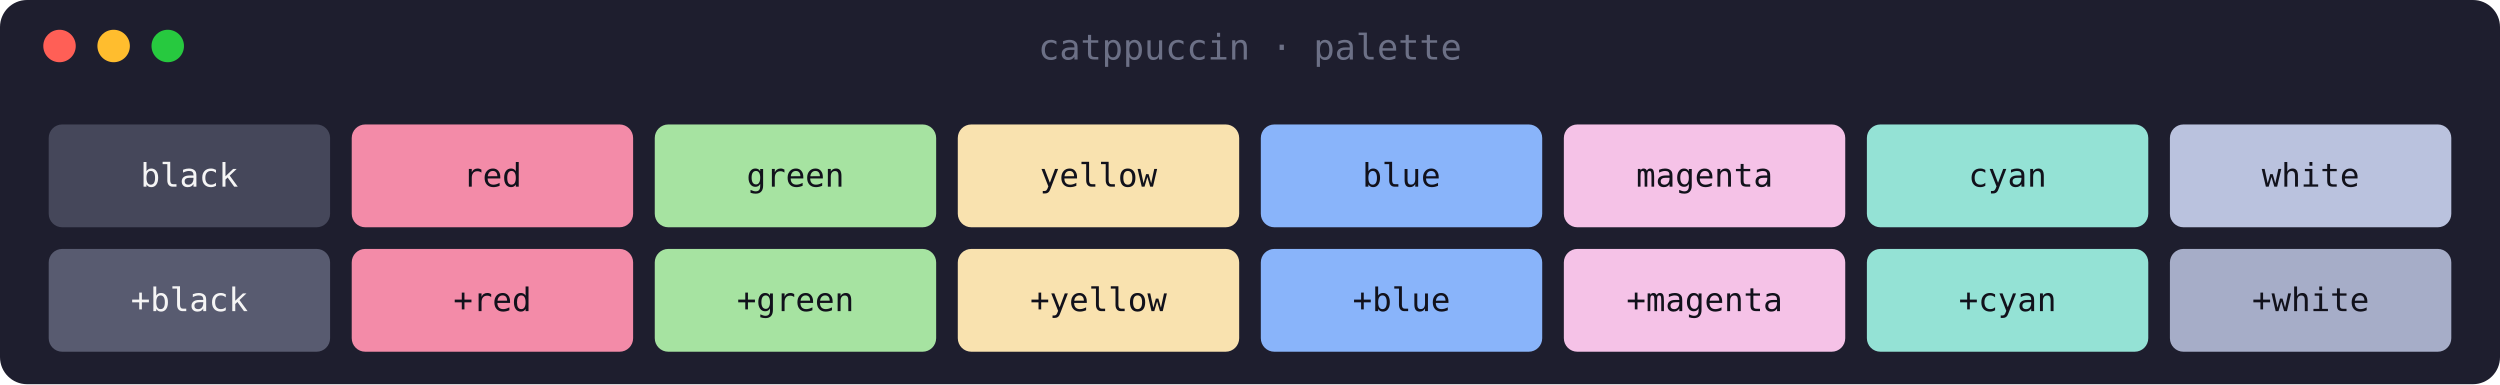
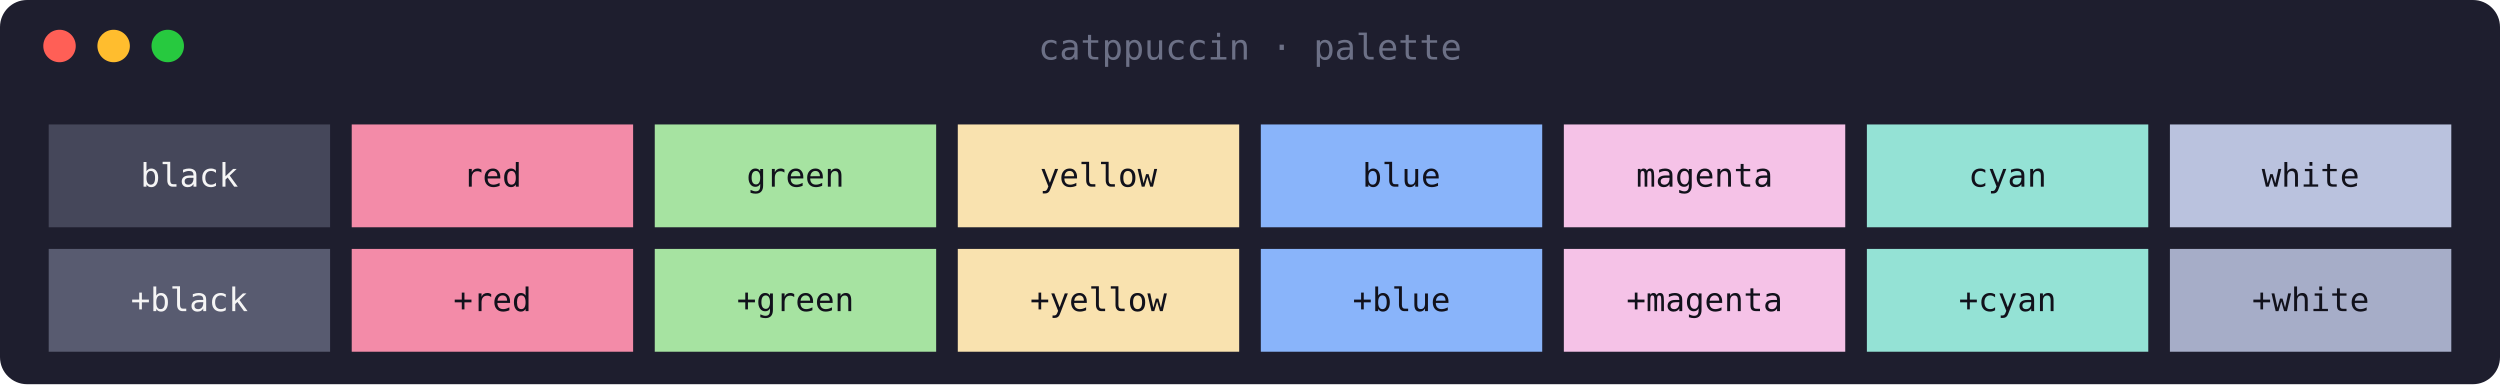
<svg xmlns="http://www.w3.org/2000/svg" width="924" height="142" viewBox="0 0 924 142" font-family="ui-monospace, SFMono-Regular, Menlo, Consolas, monospace" font-size="15">
  <rect width="924" height="142" rx="10" fill="#1e1e2e" />
  <circle cx="22" cy="17" r="6" fill="#ff5f56" />
  <circle cx="42" cy="17" r="6" fill="#ffbd2e" />
  <circle cx="62" cy="17" r="6" fill="#27c93f" />
  <text x="462" y="22" fill="#6c7086" font-size="13" text-anchor="middle">catppuccin · palette</text>
-   <rect x="18" y="46" width="104" height="38" rx="5" fill="#45475a" />
+   <rect x="18" y="46" width="104" height="38" fill="#45475a" />
  <text x="70" y="69" fill="#f5f5f5" font-size="12" text-anchor="middle">black</text>
-   <rect x="130" y="46" width="104" height="38" rx="5" fill="#f38ba8" />
+   <rect x="130" y="46" width="104" height="38" fill="#f38ba8" />
  <text x="182" y="69" fill="#11111b" font-size="12" text-anchor="middle">red</text>
-   <rect x="242" y="46" width="104" height="38" rx="5" fill="#a6e3a1" />
+   <rect x="242" y="46" width="104" height="38" fill="#a6e3a1" />
  <text x="294" y="69" fill="#11111b" font-size="12" text-anchor="middle">green</text>
-   <rect x="354" y="46" width="104" height="38" rx="5" fill="#f9e2af" />
+   <rect x="354" y="46" width="104" height="38" fill="#f9e2af" />
  <text x="406" y="69" fill="#11111b" font-size="12" text-anchor="middle">yellow</text>
-   <rect x="466" y="46" width="104" height="38" rx="5" fill="#89b4fa" />
+   <rect x="466" y="46" width="104" height="38" fill="#89b4fa" />
  <text x="518" y="69" fill="#11111b" font-size="12" text-anchor="middle">blue</text>
-   <rect x="578" y="46" width="104" height="38" rx="5" fill="#f5c2e7" />
+   <rect x="578" y="46" width="104" height="38" fill="#f5c2e7" />
  <text x="630" y="69" fill="#11111b" font-size="12" text-anchor="middle">magenta</text>
-   <rect x="690" y="46" width="104" height="38" rx="5" fill="#94e2d5" />
+   <rect x="690" y="46" width="104" height="38" fill="#94e2d5" />
  <text x="742" y="69" fill="#11111b" font-size="12" text-anchor="middle">cyan</text>
-   <rect x="802" y="46" width="104" height="38" rx="5" fill="#bac2de" />
+   <rect x="802" y="46" width="104" height="38" fill="#bac2de" />
  <text x="854" y="69" fill="#11111b" font-size="12" text-anchor="middle">white</text>
-   <rect x="18" y="92" width="104" height="38" rx="5" fill="#585b70" />
+   <rect x="18" y="92" width="104" height="38" fill="#585b70" />
  <text x="70" y="115" fill="#f5f5f5" font-size="12" text-anchor="middle">+black</text>
-   <rect x="130" y="92" width="104" height="38" rx="5" fill="#f38ba8" />
+   <rect x="130" y="92" width="104" height="38" fill="#f38ba8" />
  <text x="182" y="115" fill="#11111b" font-size="12" text-anchor="middle">+red</text>
-   <rect x="242" y="92" width="104" height="38" rx="5" fill="#a6e3a1" />
+   <rect x="242" y="92" width="104" height="38" fill="#a6e3a1" />
  <text x="294" y="115" fill="#11111b" font-size="12" text-anchor="middle">+green</text>
-   <rect x="354" y="92" width="104" height="38" rx="5" fill="#f9e2af" />
+   <rect x="354" y="92" width="104" height="38" fill="#f9e2af" />
  <text x="406" y="115" fill="#11111b" font-size="12" text-anchor="middle">+yellow</text>
-   <rect x="466" y="92" width="104" height="38" rx="5" fill="#89b4fa" />
+   <rect x="466" y="92" width="104" height="38" fill="#89b4fa" />
  <text x="518" y="115" fill="#11111b" font-size="12" text-anchor="middle">+blue</text>
-   <rect x="578" y="92" width="104" height="38" rx="5" fill="#f5c2e7" />
+   <rect x="578" y="92" width="104" height="38" fill="#f5c2e7" />
  <text x="630" y="115" fill="#11111b" font-size="12" text-anchor="middle">+magenta</text>
-   <rect x="690" y="92" width="104" height="38" rx="5" fill="#94e2d5" />
+   <rect x="690" y="92" width="104" height="38" fill="#94e2d5" />
  <text x="742" y="115" fill="#11111b" font-size="12" text-anchor="middle">+cyan</text>
-   <rect x="802" y="92" width="104" height="38" rx="5" fill="#a6adc8" />
+   <rect x="802" y="92" width="104" height="38" fill="#a6adc8" />
  <text x="854" y="115" fill="#11111b" font-size="12" text-anchor="middle">+white</text>
</svg>
